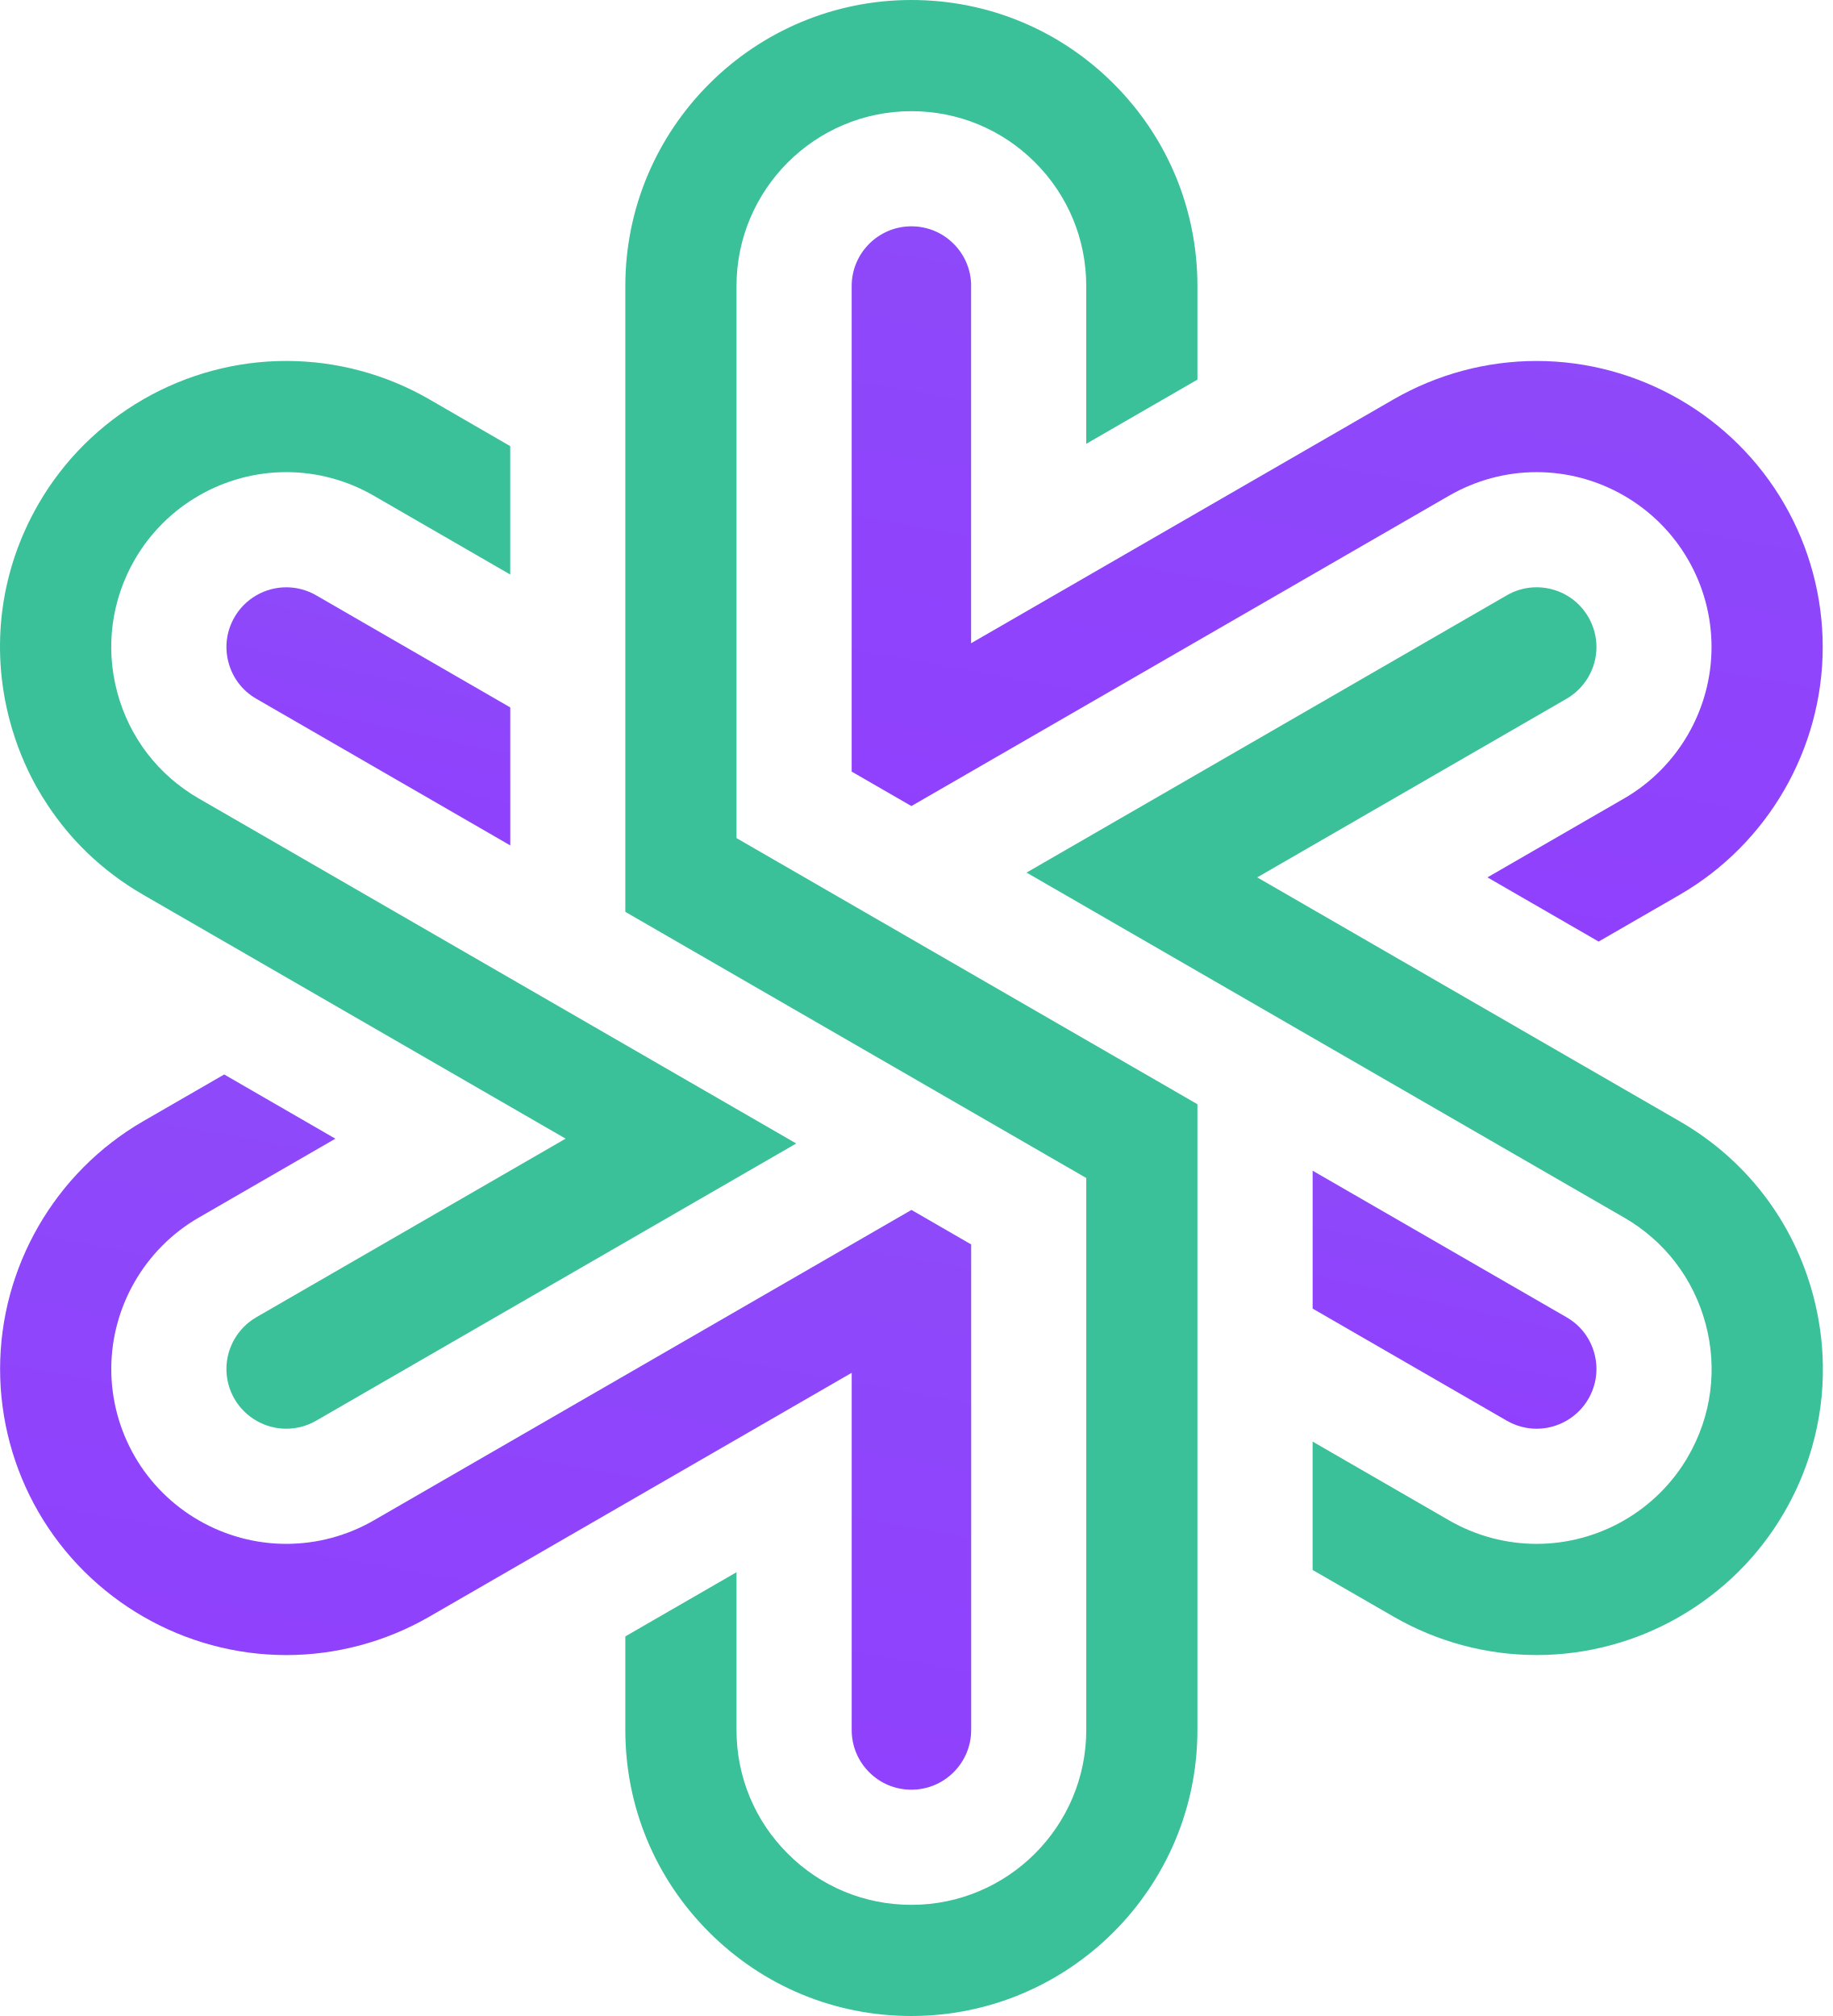
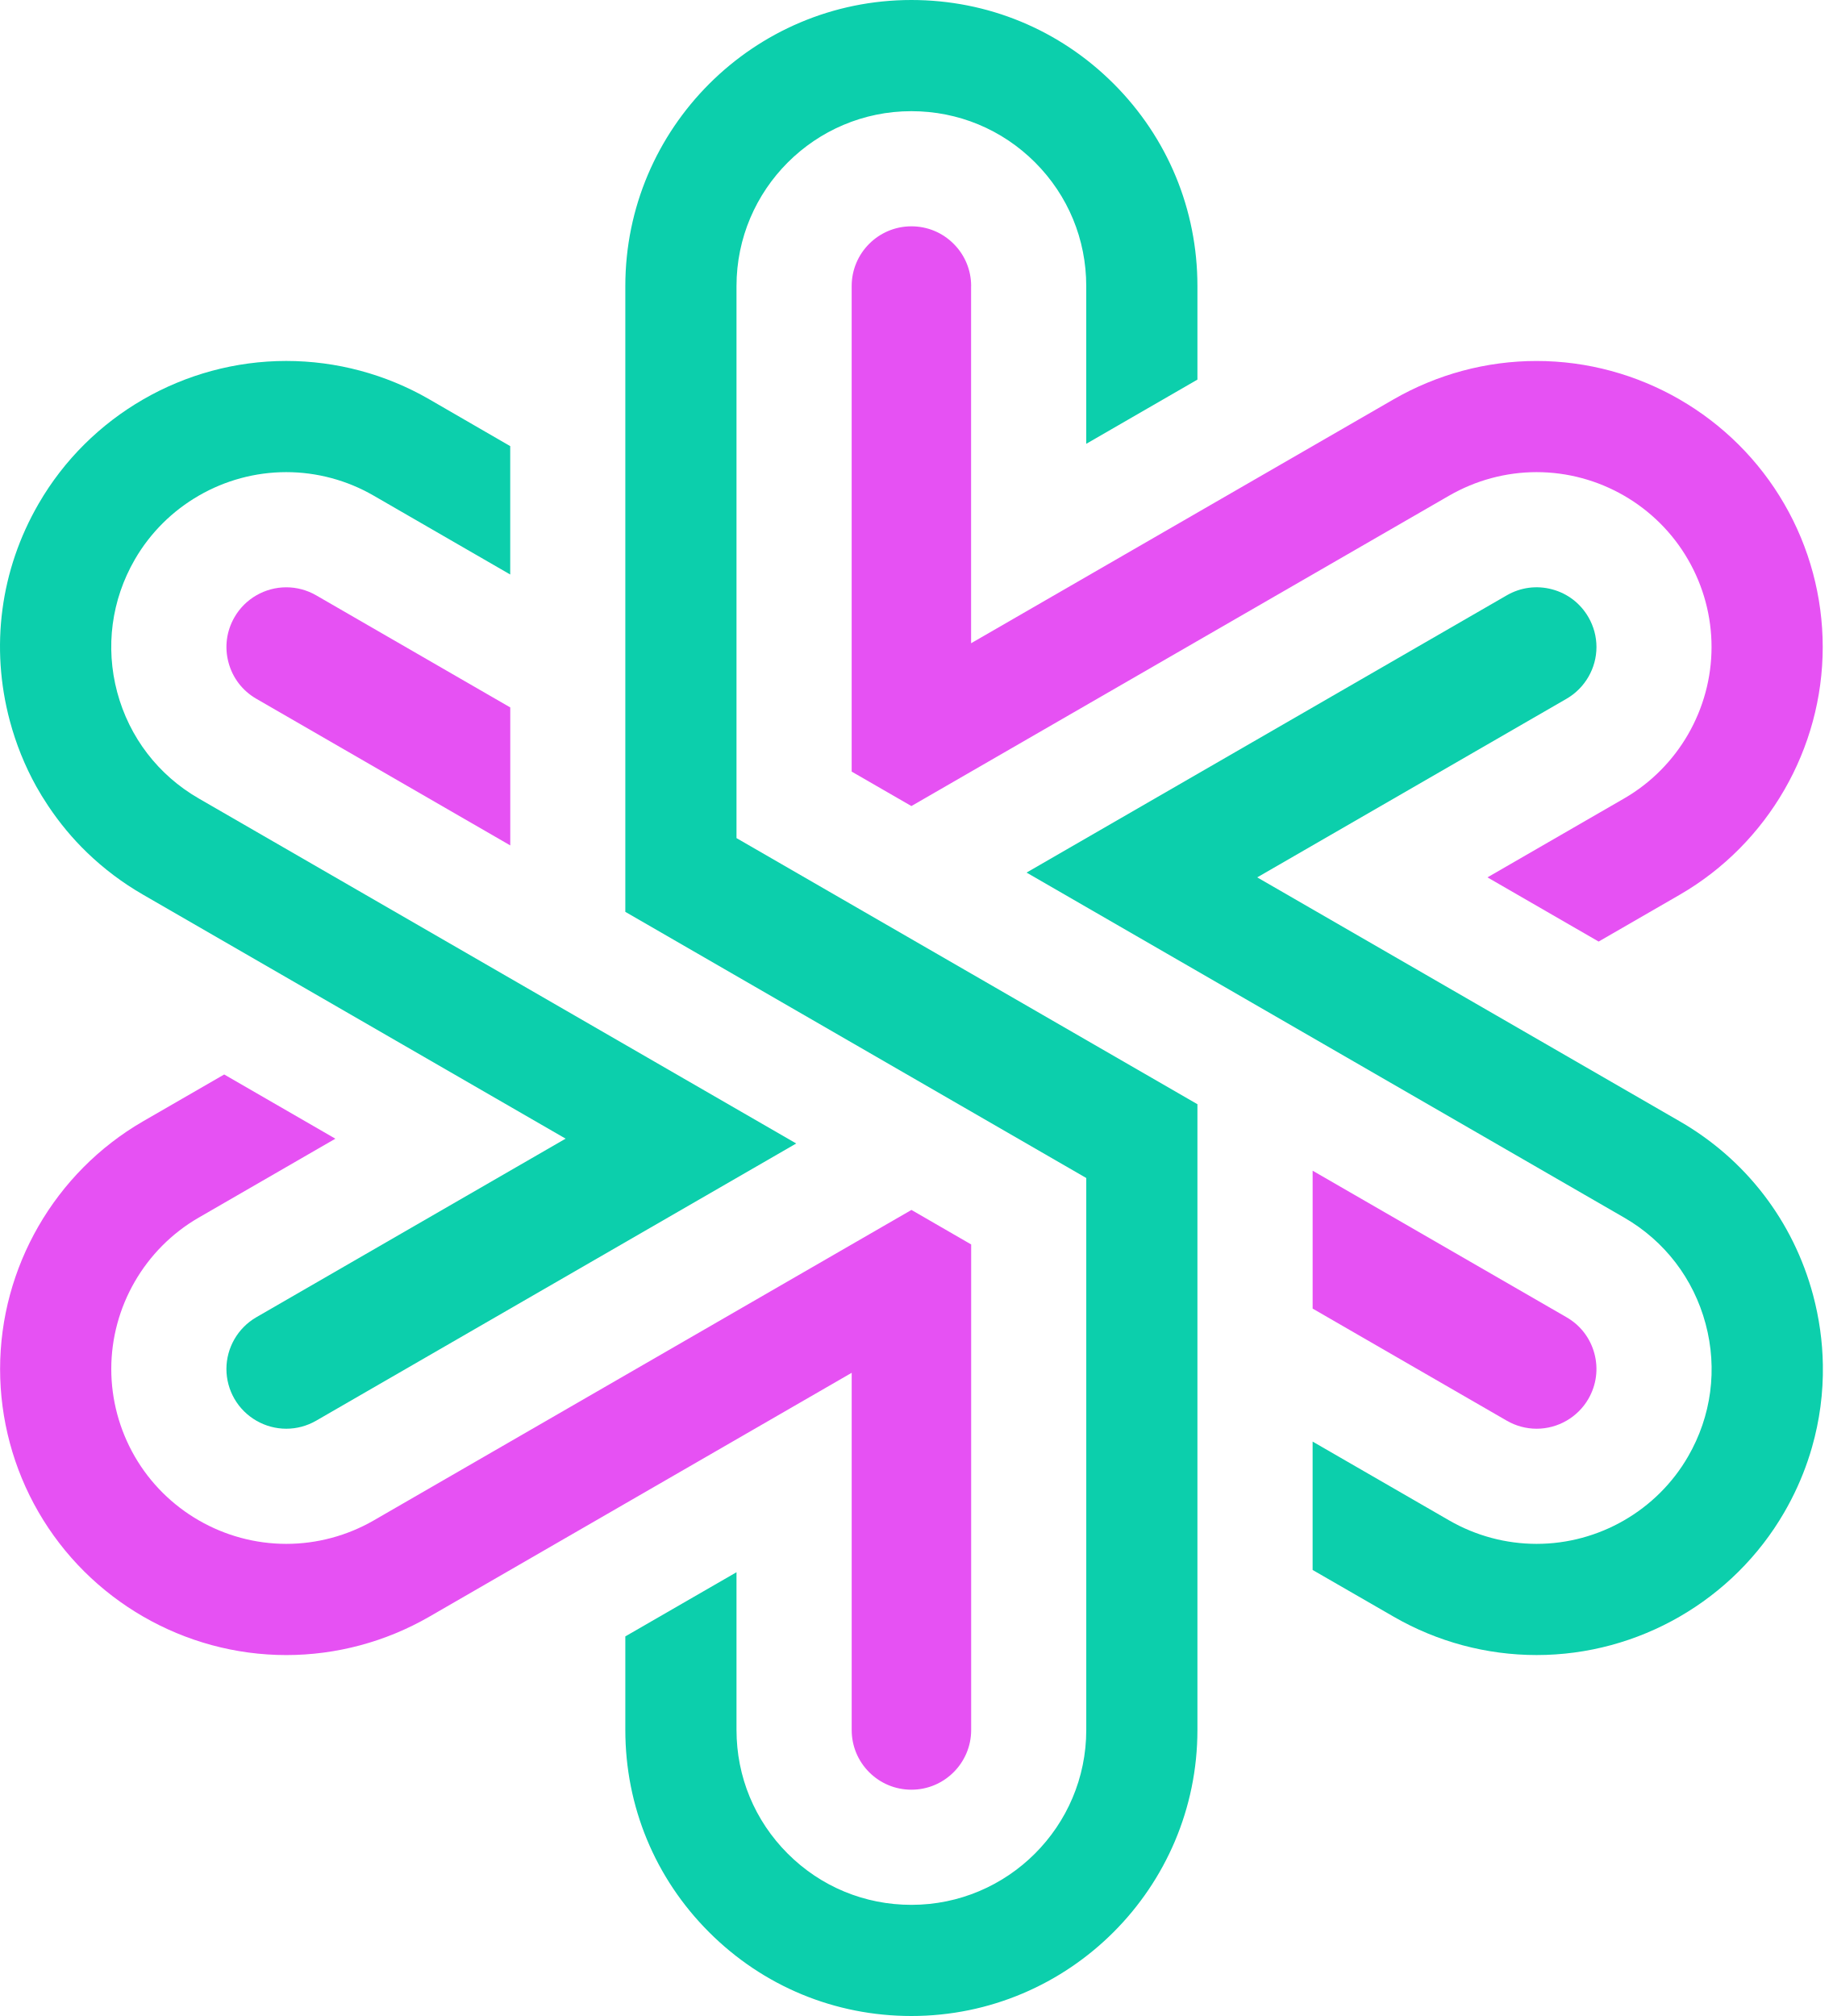
<svg xmlns="http://www.w3.org/2000/svg" width="80" height="88" viewBox="0 0 80 88" fill="none">
-   <path d="M32.148 12.486C32.148 8.277 35.572 4.853 39.781 4.853C41.82 4.853 43.737 5.647 45.179 7.088C46.62 8.53 47.414 10.447 47.414 12.486V19.373L52.267 16.57V12.486C52.267 9.15 50.968 6.014 48.611 3.656C46.252 1.298 43.117 0 39.782 0C32.896 0 27.295 5.601 27.295 12.486V39.803L47.415 51.421V75.514C47.415 79.724 43.99 83.148 39.782 83.148C37.742 83.148 35.824 82.354 34.383 80.912C32.942 79.471 32.148 77.554 32.148 75.514V68.629L27.295 71.43V75.514C27.295 78.851 28.594 81.987 30.953 84.344C33.311 86.702 36.446 88 39.781 88C46.666 88 52.267 82.399 52.267 75.514V48.2L32.148 36.584V12.486Z" fill="#3BC199" />
-   <path d="M73.319 48.946L54.877 38.298L68.38 30.501C69.184 30.035 69.685 29.17 69.685 28.243C69.685 27.788 69.564 27.338 69.334 26.941C68.985 26.337 68.423 25.905 67.751 25.726C67.079 25.545 66.376 25.637 65.773 25.985L44.809 38.089L70.892 53.148C72.658 54.166 73.922 55.814 74.449 57.786C74.977 59.756 74.705 61.813 73.683 63.579C72.325 65.93 69.792 67.391 67.072 67.391C65.738 67.391 64.422 67.038 63.264 66.372L57.295 62.926V68.53L60.842 70.575C62.735 71.667 64.889 72.244 67.073 72.244C71.519 72.244 75.662 69.855 77.885 66.01C78.094 65.65 78.285 65.278 78.455 64.905V64.904C78.625 64.532 78.777 64.148 78.908 63.763C78.975 63.569 79.035 63.375 79.091 63.18C79.427 62.008 79.588 60.796 79.567 59.577C79.551 58.554 79.407 57.529 79.14 56.53C78.276 53.306 76.209 50.612 73.319 48.946Z" fill="#3BC199" />
-   <path d="M42.39 12.486C42.39 11.79 42.118 11.135 41.626 10.643C41.133 10.15 40.479 9.879 39.782 9.879C38.344 9.879 37.175 11.049 37.175 12.486V33.681L39.782 35.185L63.257 21.634C64.42 20.964 65.739 20.609 67.07 20.609C69.792 20.609 72.327 22.073 73.684 24.43C74.354 25.587 74.708 26.905 74.708 28.243C74.708 30.959 73.248 33.49 70.898 34.85L64.927 38.298L69.78 41.1L73.329 39.051C77.173 36.824 79.561 32.682 79.561 28.244C79.561 26.054 78.982 23.896 77.887 22.005C75.664 18.151 71.519 15.757 67.069 15.757C64.886 15.757 62.728 16.337 60.829 17.432L42.388 28.078V12.486H42.39Z" fill="url(#paint0_linear)" />
-   <path d="M1.58 34.324C1.731 34.596 1.903 34.877 2.106 35.181C2.599 35.92 3.165 36.602 3.791 37.206C4.525 37.917 5.352 38.539 6.247 39.055L24.689 49.703L11.186 57.5C10.382 57.966 9.883 58.831 9.883 59.758C9.883 60.213 10.004 60.663 10.233 61.06C10.698 61.864 11.565 62.365 12.497 62.365C12.951 62.365 13.4 62.244 13.795 62.017L34.755 49.914L8.674 34.853C6.907 33.833 5.643 32.185 5.116 30.215C4.591 28.244 4.865 26.187 5.885 24.422C7.245 22.07 9.777 20.609 12.495 20.609C13.83 20.609 15.148 20.963 16.305 21.632L22.271 25.078V19.474L18.729 17.425C16.836 16.333 14.68 15.756 12.495 15.756C8.047 15.756 3.905 18.146 1.684 21.991C0.012 24.879 -0.433 28.246 0.43 31.47C0.697 32.47 1.084 33.43 1.58 34.324Z" fill="#3BC199" />
-   <path d="M12.496 25.636C11.566 25.636 10.7 26.135 10.236 26.94C9.887 27.544 9.793 28.245 9.974 28.918C10.153 29.591 10.585 30.154 11.189 30.502L22.273 36.903V30.88L13.796 25.984C13.399 25.756 12.949 25.636 12.496 25.636Z" fill="url(#paint1_linear)" />
-   <path d="M37.176 75.515C37.176 76.211 37.447 76.866 37.939 77.359C38.432 77.851 39.087 78.122 39.784 78.122C41.221 78.122 42.391 76.952 42.391 75.515V54.321L39.785 52.815L39.779 52.818L16.311 66.369C15.15 67.038 13.831 67.391 12.497 67.391C9.776 67.391 7.24 65.929 5.881 63.574C5.211 62.412 4.857 61.093 4.857 59.758C4.857 57.044 6.318 54.512 8.67 53.152L14.639 49.705L9.786 46.902L6.238 48.95C2.393 51.178 0.004 55.319 0.004 59.758C0.004 61.947 0.582 64.104 1.677 65.998C3.902 69.851 8.047 72.245 12.497 72.245C14.681 72.245 16.838 71.666 18.737 70.571L37.176 59.924V75.515Z" fill="url(#paint2_linear)" />
-   <path d="M67.073 62.365C68.002 62.365 68.868 61.866 69.333 61.061C69.681 60.457 69.775 59.756 69.595 59.083C69.415 58.41 68.984 57.848 68.38 57.5L57.296 51.102V57.121L65.773 62.016C66.168 62.244 66.618 62.365 67.073 62.365Z" fill="url(#paint3_linear)" />
-   <defs>
-     <linearGradient id="paint0_linear" x1="41.674" y1="54.092" x2="50.385" y2="5.764" gradientUnits="userSpaceOnUse">
-       <stop stop-color="#913AFF" />
-       <stop offset="1" stop-color="#8D4BF9" />
-     </linearGradient>
-     <linearGradient id="paint1_linear" x1="11.199" y1="41.591" x2="15.017" y2="24.434" gradientUnits="userSpaceOnUse">
-       <stop stop-color="#913AFF" />
-       <stop offset="1" stop-color="#8D4BF9" />
-     </linearGradient>
-     <linearGradient id="paint2_linear" x1="4.503" y1="91.115" x2="13.214" y2="42.787" gradientUnits="userSpaceOnUse">
-       <stop stop-color="#913AFF" />
-       <stop offset="1" stop-color="#8D4BF9" />
-     </linearGradient>
-     <linearGradient id="paint3_linear" x1="58.611" y1="67.053" x2="62.428" y2="49.9" gradientUnits="userSpaceOnUse">
-       <stop stop-color="#913AFF" />
-       <stop offset="1" stop-color="#8D4BF9" />
-     </linearGradient>
-   </defs>
+   <path d="M32.148 12.486C32.148 8.277 35.572 4.853 39.781 4.853C41.82 4.853 43.737 5.647 45.179 7.088C46.62 8.53 47.414 10.447 47.414 12.486V19.373L52.267 16.57V12.486C52.267 9.15 50.968 6.014 48.611 3.656C46.252 1.298 43.117 0 39.782 0C32.896 0 27.295 5.601 27.295 12.486V39.803L47.415 51.421V75.514C47.415 79.724 43.99 83.148 39.782 83.148C37.742 83.148 35.824 82.354 34.383 80.912C32.942 79.471 32.148 77.554 32.148 75.514V68.629L27.295 71.43V75.514C27.295 78.851 28.594 81.987 30.953 84.344C33.311 86.702 36.446 88 39.781 88C46.666 88 52.267 82.399 52.267 75.514V48.2L32.148 36.584V12.486Z" fill="#0CCFAC" />
+   <path d="M73.319 48.946L54.877 38.298L68.38 30.501C69.184 30.035 69.685 29.17 69.685 28.243C69.685 27.788 69.564 27.338 69.334 26.941C68.985 26.337 68.423 25.905 67.751 25.726C67.079 25.545 66.376 25.637 65.773 25.985L44.809 38.089L70.892 53.148C72.658 54.166 73.922 55.814 74.449 57.786C74.977 59.756 74.705 61.813 73.683 63.579C72.325 65.93 69.792 67.391 67.072 67.391C65.738 67.391 64.422 67.038 63.264 66.372L57.295 62.926V68.53L60.842 70.575C62.735 71.667 64.889 72.244 67.073 72.244C71.519 72.244 75.662 69.855 77.885 66.01C78.094 65.65 78.285 65.278 78.455 64.905V64.904C78.625 64.532 78.777 64.148 78.908 63.763C78.975 63.569 79.035 63.375 79.091 63.18C79.427 62.008 79.588 60.796 79.567 59.577C79.551 58.554 79.407 57.529 79.14 56.53C78.276 53.306 76.209 50.612 73.319 48.946Z" fill="#0CCFAC" />
+   <path d="M42.39 12.486C42.39 11.79 42.118 11.135 41.626 10.643C41.133 10.15 40.479 9.879 39.782 9.879C38.344 9.879 37.175 11.049 37.175 12.486V33.681L39.782 35.185L63.257 21.634C64.42 20.964 65.739 20.609 67.07 20.609C69.792 20.609 72.327 22.073 73.684 24.43C74.354 25.587 74.708 26.905 74.708 28.243C74.708 30.959 73.248 33.49 70.898 34.85L64.927 38.298L69.78 41.1L73.329 39.051C77.173 36.824 79.561 32.682 79.561 28.244C79.561 26.054 78.982 23.896 77.887 22.005C75.664 18.151 71.519 15.757 67.069 15.757C64.886 15.757 62.728 16.337 60.829 17.432L42.388 28.078V12.486H42.39Z" fill="#E651F3" />
+   <path d="M1.58 34.324C1.731 34.596 1.903 34.877 2.106 35.181C2.599 35.92 3.165 36.602 3.791 37.206C4.525 37.917 5.352 38.539 6.247 39.055L24.689 49.703L11.186 57.5C10.382 57.966 9.883 58.831 9.883 59.758C9.883 60.213 10.004 60.663 10.233 61.06C10.698 61.864 11.565 62.365 12.497 62.365C12.951 62.365 13.4 62.244 13.795 62.017L34.755 49.914L8.674 34.853C6.907 33.833 5.643 32.185 5.116 30.215C4.591 28.244 4.865 26.187 5.885 24.422C7.245 22.07 9.777 20.609 12.495 20.609C13.83 20.609 15.148 20.963 16.305 21.632L22.271 25.078V19.474L18.729 17.425C16.836 16.333 14.68 15.756 12.495 15.756C8.047 15.756 3.905 18.146 1.684 21.991C0.012 24.879 -0.433 28.246 0.43 31.47C0.697 32.47 1.084 33.43 1.58 34.324Z" fill="#0CCFAC" />
+   <path d="M12.496 25.636C11.566 25.636 10.7 26.135 10.236 26.94C9.887 27.544 9.793 28.245 9.974 28.918C10.153 29.591 10.585 30.154 11.189 30.502L22.273 36.903V30.88L13.796 25.984C13.399 25.756 12.949 25.636 12.496 25.636Z" fill="#E651F3" />
+   <path d="M37.176 75.515C37.176 76.211 37.447 76.866 37.939 77.359C38.432 77.851 39.087 78.122 39.784 78.122C41.221 78.122 42.391 76.952 42.391 75.515V54.321L39.785 52.815L39.779 52.818L16.311 66.369C15.15 67.038 13.831 67.391 12.497 67.391C9.776 67.391 7.24 65.929 5.881 63.574C5.211 62.412 4.857 61.093 4.857 59.758C4.857 57.044 6.318 54.512 8.67 53.152L14.639 49.705L9.786 46.902L6.238 48.95C2.393 51.178 0.004 55.319 0.004 59.758C0.004 61.947 0.582 64.104 1.677 65.998C3.902 69.851 8.047 72.245 12.497 72.245C14.681 72.245 16.838 71.666 18.737 70.571L37.176 59.924V75.515Z" fill="#E651F3" />
+   <path d="M67.073 62.365C68.002 62.365 68.868 61.866 69.333 61.061C69.681 60.457 69.775 59.756 69.595 59.083C69.415 58.41 68.984 57.848 68.38 57.5L57.296 51.102V57.121L65.773 62.016C66.168 62.244 66.618 62.365 67.073 62.365Z" fill="#E651F3" />
</svg>
